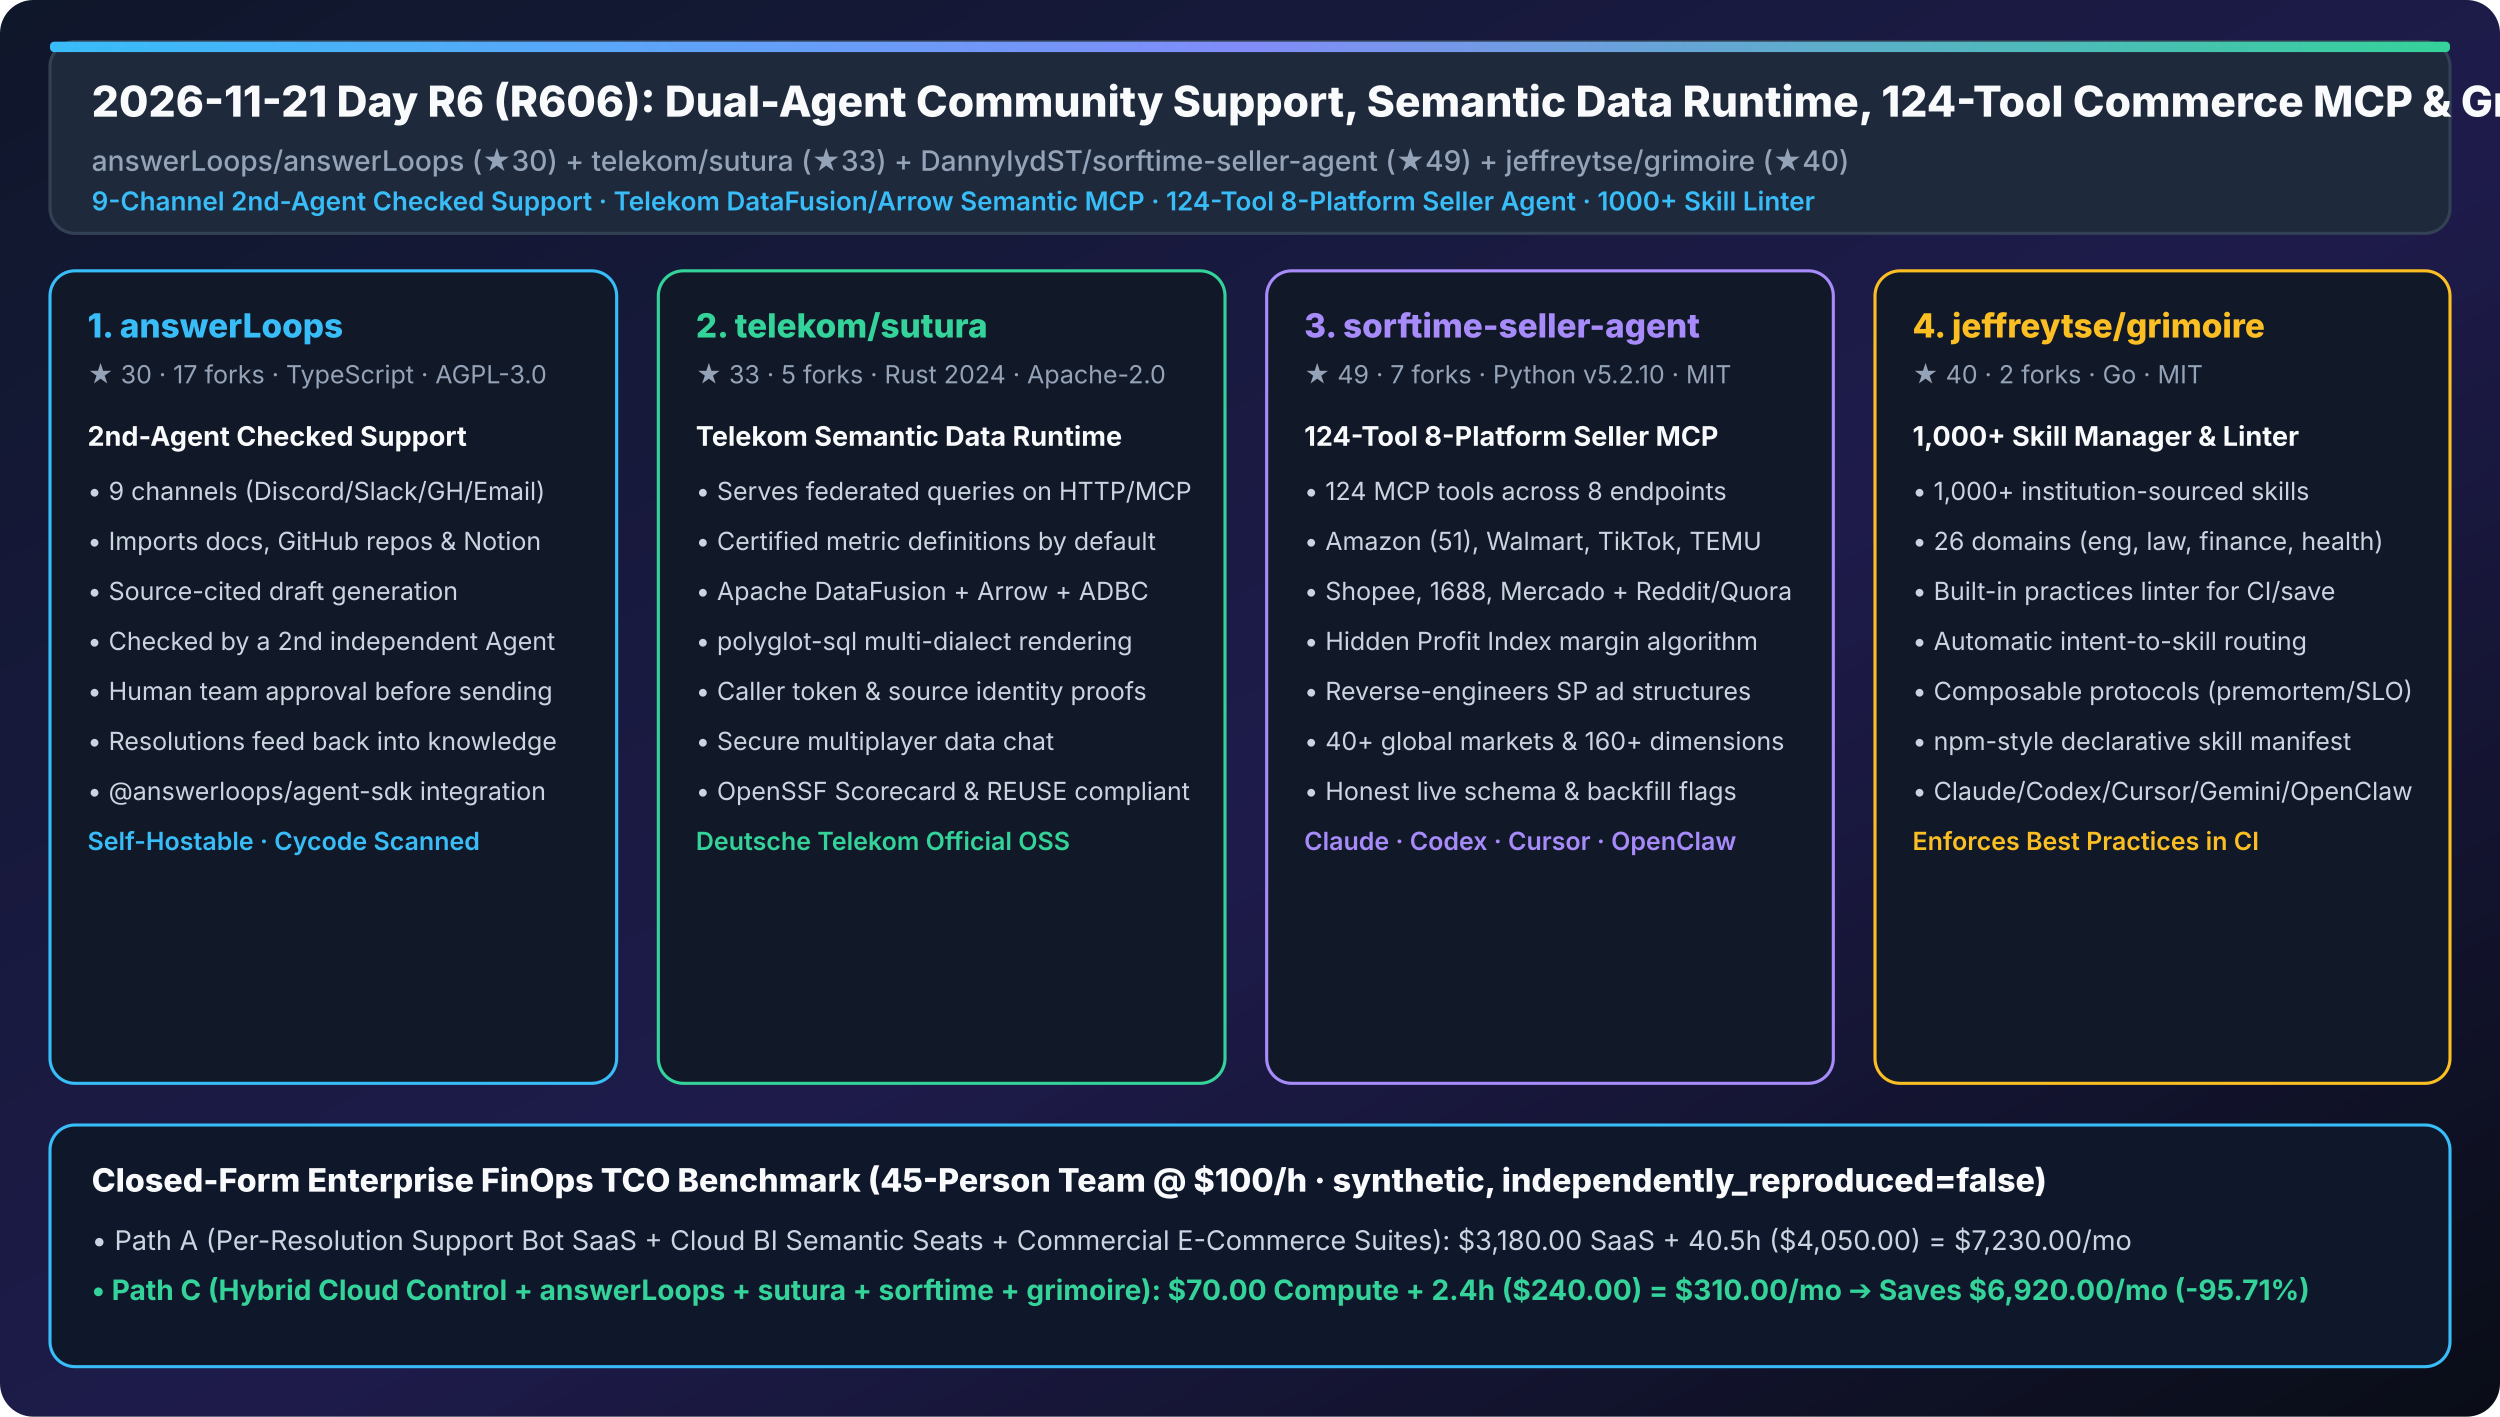
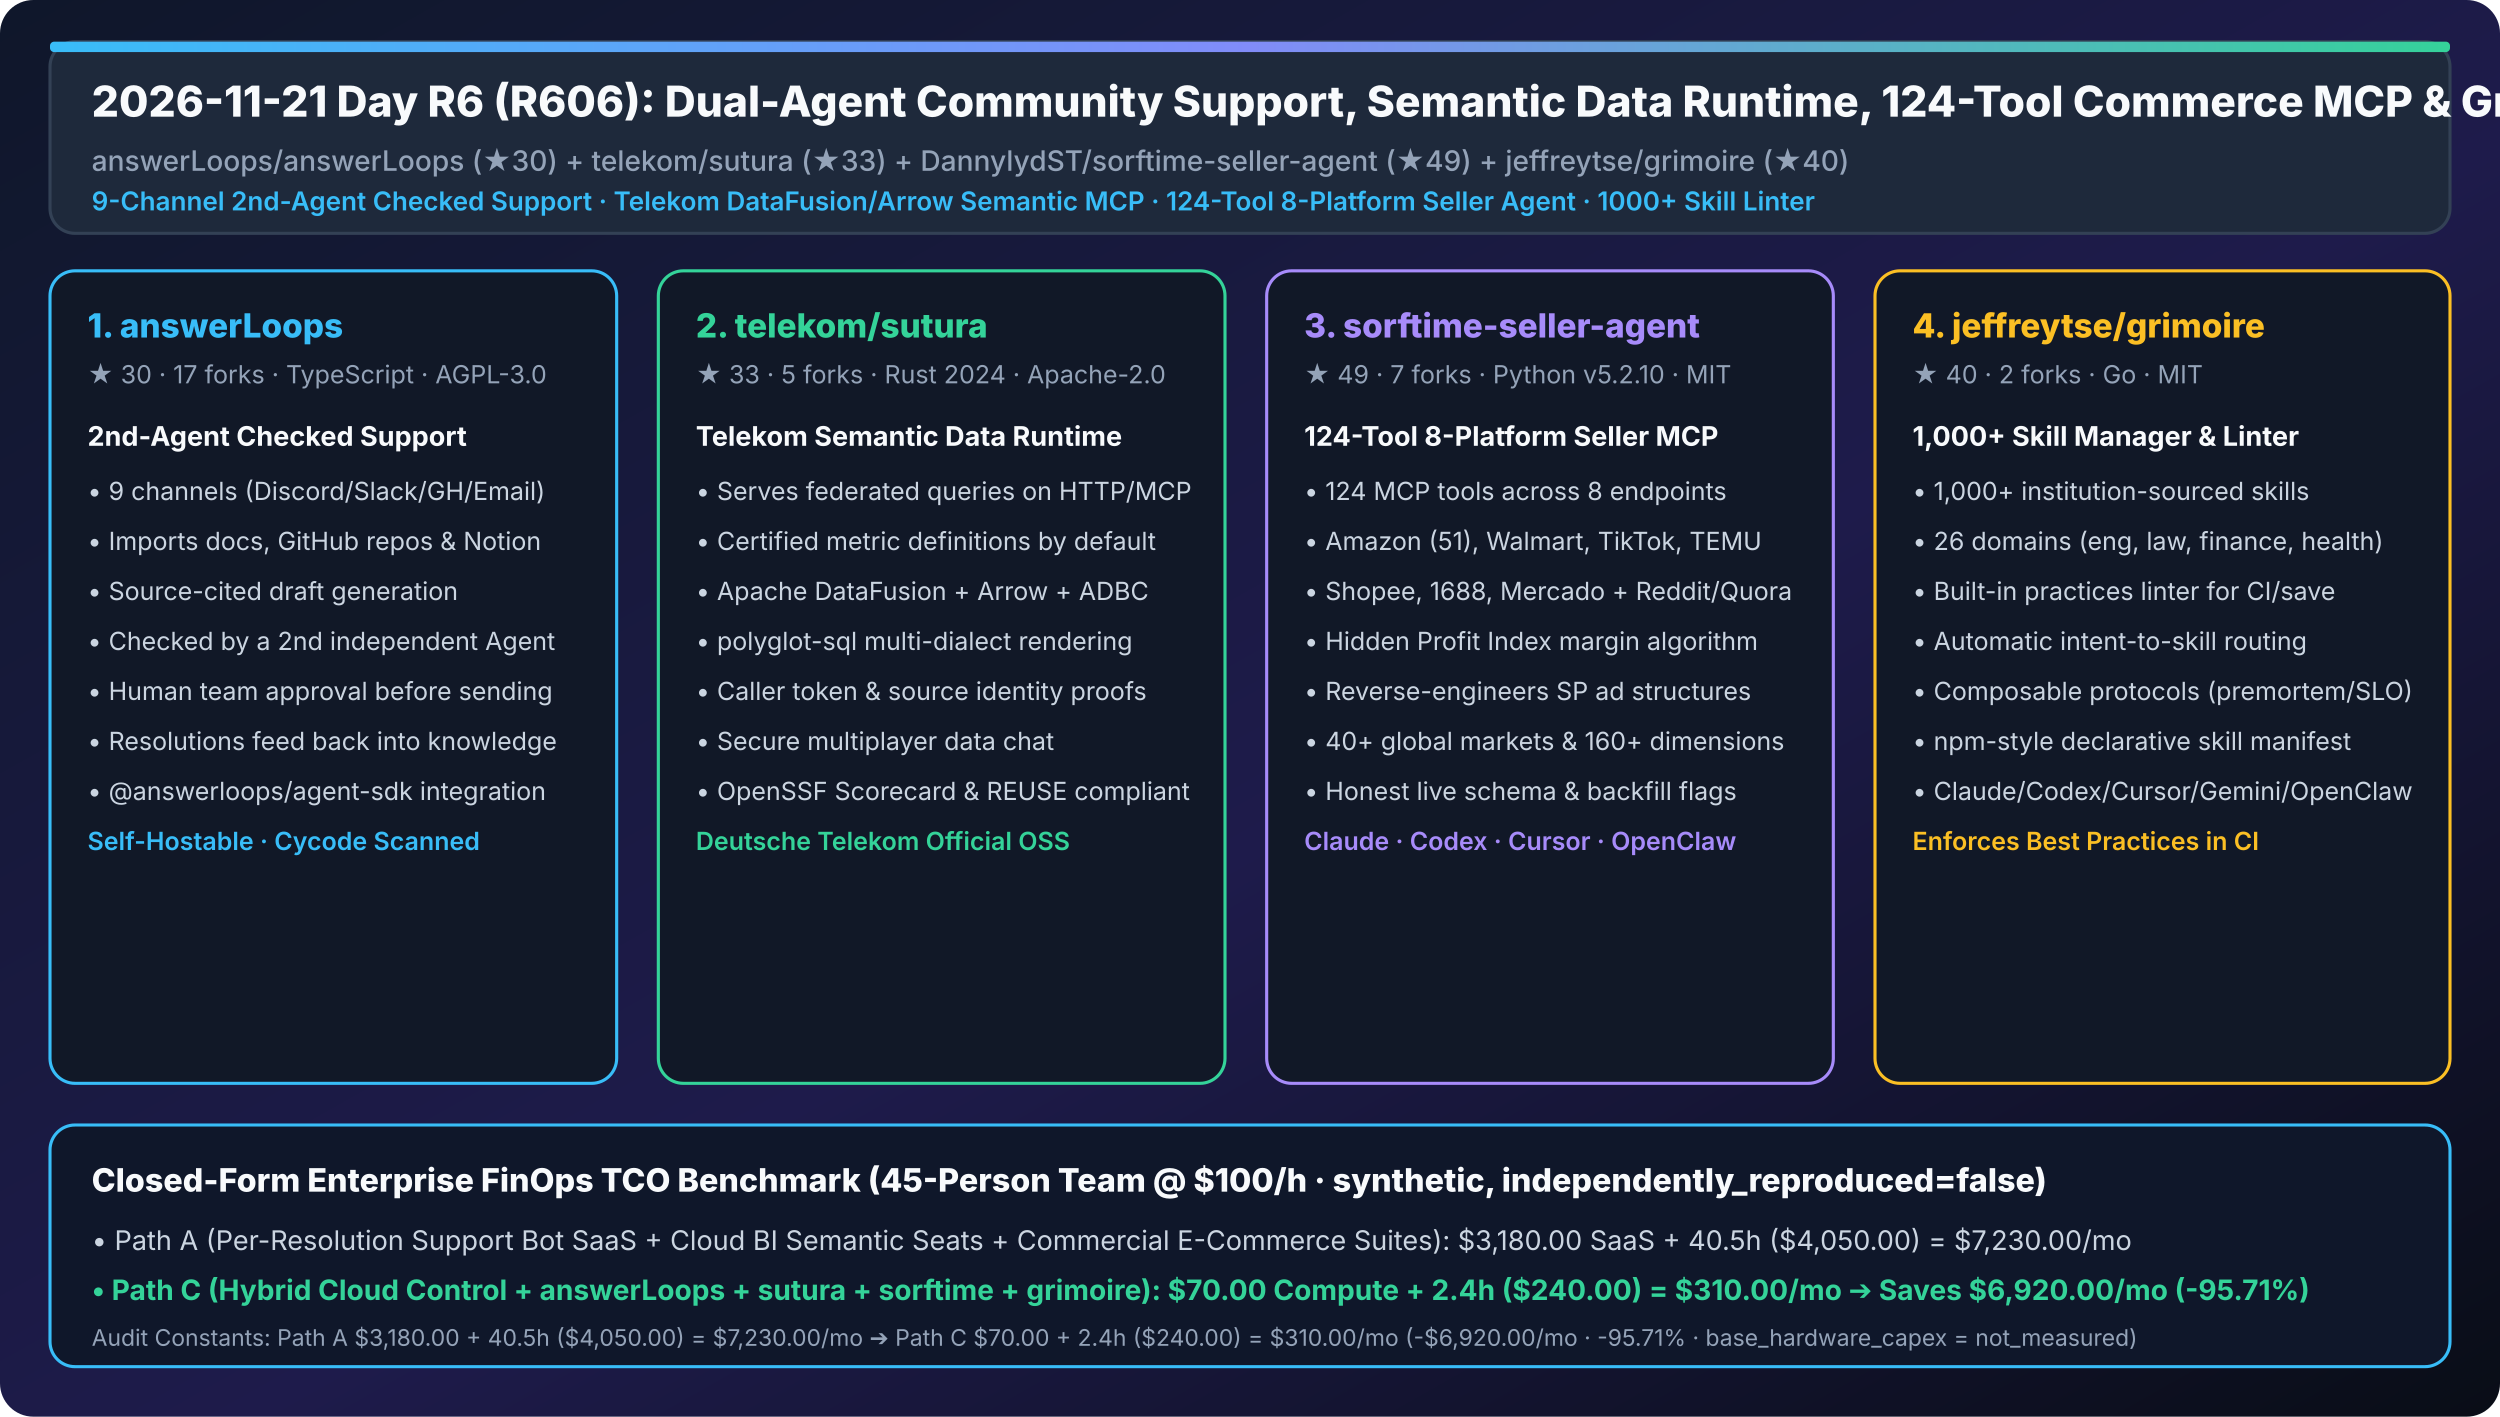
<svg xmlns="http://www.w3.org/2000/svg" viewBox="0 0 1200 680" width="1200" height="680" font-family="Inter, -apple-system, BlinkMacSystemFont, 'Segoe UI', Roboto, sans-serif">
  <defs>
    <linearGradient id="bgR606" x1="0" y1="0" x2="1" y2="1">
      <stop offset="0%" stop-color="#0f172a" />
      <stop offset="55%" stop-color="#1e1b4b" />
      <stop offset="100%" stop-color="#090d16" />
    </linearGradient>
    <linearGradient id="accentR606" x1="0" y1="0" x2="1" y2="0">
      <stop offset="0%" stop-color="#38bdf8" />
      <stop offset="50%" stop-color="#818cf8" />
      <stop offset="100%" stop-color="#34d399" />
    </linearGradient>
  </defs>
  <rect width="1200" height="680" fill="url(#bgR606)" rx="16" />
  <rect x="24" y="20" width="1152" height="92" rx="12" fill="#1e293b" stroke="#334155" stroke-width="1.5" />
  <rect x="24" y="20" width="1152" height="5" rx="2" fill="url(#accentR606)" />
  <text x="44" y="56" fill="#f8fafc" font-size="20.5" font-weight="800">2026-11-21 Day R6 (R606): Dual-Agent Community Support, Semantic Data Runtime, 124-Tool Commerce MCP &amp; Grimoire</text>
  <text x="44" y="82" fill="#94a3b8" font-size="13.5" font-weight="500">answerLoops/answerLoops (★30) + telekom/sutura (★33) + DannylydST/sorftime-seller-agent (★49) + jeffreytse/grimoire (★40)</text>
  <text x="44" y="101" fill="#38bdf8" font-size="12.5" font-weight="600">9-Channel 2nd-Agent Checked Support · Telekom DataFusion/Arrow Semantic MCP · 124-Tool 8-Platform Seller Agent · 1000+ Skill Linter</text>
  <rect x="24" y="130" width="272" height="390" rx="12" fill="#111827" stroke="#38bdf8" stroke-width="1.5" />
  <text x="42" y="162" fill="#38bdf8" font-size="16" font-weight="800">1. answerLoops</text>
  <text x="42" y="184" fill="#94a3b8" font-size="12">★ 30 · 17 forks · TypeScript · AGPL-3.0</text>
  <text x="42" y="214" fill="#f8fafc" font-size="13" font-weight="700">2nd-Agent Checked Support</text>
  <text x="42" y="240" fill="#cbd5e1" font-size="12">• 9 channels (Discord/Slack/GH/Email)</text>
  <text x="42" y="264" fill="#cbd5e1" font-size="12">• Imports docs, GitHub repos &amp; Notion</text>
  <text x="42" y="288" fill="#cbd5e1" font-size="12">• Source-cited draft generation</text>
  <text x="42" y="312" fill="#cbd5e1" font-size="12">• Checked by a 2nd independent Agent</text>
  <text x="42" y="336" fill="#cbd5e1" font-size="12">• Human team approval before sending</text>
  <text x="42" y="360" fill="#cbd5e1" font-size="12">• Resolutions feed back into knowledge</text>
  <text x="42" y="384" fill="#cbd5e1" font-size="12">• @answerloops/agent-sdk integration</text>
  <text x="42" y="408" fill="#38bdf8" font-size="12" font-weight="600">Self-Hostable · Cycode Scanned</text>
  <rect x="316" y="130" width="272" height="390" rx="12" fill="#111827" stroke="#34d399" stroke-width="1.5" />
  <text x="334" y="162" fill="#34d399" font-size="16" font-weight="800">2. telekom/sutura</text>
  <text x="334" y="184" fill="#94a3b8" font-size="12">★ 33 · 5 forks · Rust 2024 · Apache-2.0</text>
  <text x="334" y="214" fill="#f8fafc" font-size="13" font-weight="700">Telekom Semantic Data Runtime</text>
  <text x="334" y="240" fill="#cbd5e1" font-size="12">• Serves federated queries on HTTP/MCP</text>
  <text x="334" y="264" fill="#cbd5e1" font-size="12">• Certified metric definitions by default</text>
  <text x="334" y="288" fill="#cbd5e1" font-size="12">• Apache DataFusion + Arrow + ADBC</text>
  <text x="334" y="312" fill="#cbd5e1" font-size="12">• polyglot-sql multi-dialect rendering</text>
  <text x="334" y="336" fill="#cbd5e1" font-size="12">• Caller token &amp; source identity proofs</text>
  <text x="334" y="360" fill="#cbd5e1" font-size="12">• Secure multiplayer data chat</text>
  <text x="334" y="384" fill="#cbd5e1" font-size="12">• OpenSSF Scorecard &amp; REUSE compliant</text>
  <text x="334" y="408" fill="#34d399" font-size="12" font-weight="600">Deutsche Telekom Official OSS</text>
  <rect x="608" y="130" width="272" height="390" rx="12" fill="#111827" stroke="#a78bfa" stroke-width="1.5" />
  <text x="626" y="162" fill="#a78bfa" font-size="16" font-weight="800">3. sorftime-seller-agent</text>
  <text x="626" y="184" fill="#94a3b8" font-size="12">★ 49 · 7 forks · Python v5.2.10 · MIT</text>
  <text x="626" y="214" fill="#f8fafc" font-size="13" font-weight="700">124-Tool 8-Platform Seller MCP</text>
  <text x="626" y="240" fill="#cbd5e1" font-size="12">• 124 MCP tools across 8 endpoints</text>
  <text x="626" y="264" fill="#cbd5e1" font-size="12">• Amazon (51), Walmart, TikTok, TEMU</text>
  <text x="626" y="288" fill="#cbd5e1" font-size="12">• Shopee, 1688, Mercado + Reddit/Quora</text>
  <text x="626" y="312" fill="#cbd5e1" font-size="12">• Hidden Profit Index margin algorithm</text>
  <text x="626" y="336" fill="#cbd5e1" font-size="12">• Reverse-engineers SP ad structures</text>
  <text x="626" y="360" fill="#cbd5e1" font-size="12">• 40+ global markets &amp; 160+ dimensions</text>
  <text x="626" y="384" fill="#cbd5e1" font-size="12">• Honest live schema &amp; backfill flags</text>
  <text x="626" y="408" fill="#a78bfa" font-size="12" font-weight="600">Claude · Codex · Cursor · OpenClaw</text>
  <rect x="900" y="130" width="276" height="390" rx="12" fill="#111827" stroke="#fbbf24" stroke-width="1.5" />
  <text x="918" y="162" fill="#fbbf24" font-size="16" font-weight="800">4. jeffreytse/grimoire</text>
  <text x="918" y="184" fill="#94a3b8" font-size="12">★ 40 · 2 forks · Go · MIT</text>
  <text x="918" y="214" fill="#f8fafc" font-size="13" font-weight="700">1,000+ Skill Manager &amp; Linter</text>
  <text x="918" y="240" fill="#cbd5e1" font-size="12">• 1,000+ institution-sourced skills</text>
  <text x="918" y="264" fill="#cbd5e1" font-size="12">• 26 domains (eng, law, finance, health)</text>
  <text x="918" y="288" fill="#cbd5e1" font-size="12">• Built-in practices linter for CI/save</text>
  <text x="918" y="312" fill="#cbd5e1" font-size="12">• Automatic intent-to-skill routing</text>
  <text x="918" y="336" fill="#cbd5e1" font-size="12">• Composable protocols (premortem/SLO)</text>
  <text x="918" y="360" fill="#cbd5e1" font-size="12">• npm-style declarative skill manifest</text>
  <text x="918" y="384" fill="#cbd5e1" font-size="12">• Claude/Codex/Cursor/Gemini/OpenClaw</text>
  <text x="918" y="408" fill="#fbbf24" font-size="12" font-weight="600">Enforces Best Practices in CI</text>
  <rect x="24" y="540" width="1152" height="116" rx="12" fill="#0f172a" stroke="#38bdf8" stroke-width="1.5" />
  <text x="44" y="572" fill="#f8fafc" font-size="15.5" font-weight="800">Closed-Form Enterprise FinOps TCO Benchmark (45-Person Team @ $100/h · synthetic, independently_reproduced=false)</text>
  <text x="44" y="600" fill="#cbd5e1" font-size="13">• Path A (Per-Resolution Support Bot SaaS + Cloud BI Semantic Seats + Commercial E-Commerce Suites): $3,180.00 SaaS + 40.5h ($4,050.00) = $7,230.00/mo</text>
  <text x="44" y="624" fill="#34d399" font-size="13.5" font-weight="700">• Path C (Hybrid Cloud Control + answerLoops + sutura + sorftime + grimoire): $70.00 Compute + 2.4h ($240.00) = $310.00/mo ➔ Saves $6,920.00/mo (-95.71%)</text>
+   <text x="44" y="646" fill="#94a3b8" font-size="11">Audit Constants: Path A $3,180.00 + 40.5h ($4,050.00) = $7,230.00/mo ➔ Path C $70.00 + 2.4h ($240.00) = $310.00/mo (-$6,920.00/mo · -95.71% · base_hardware_capex = not_measured)</text>
</svg>
